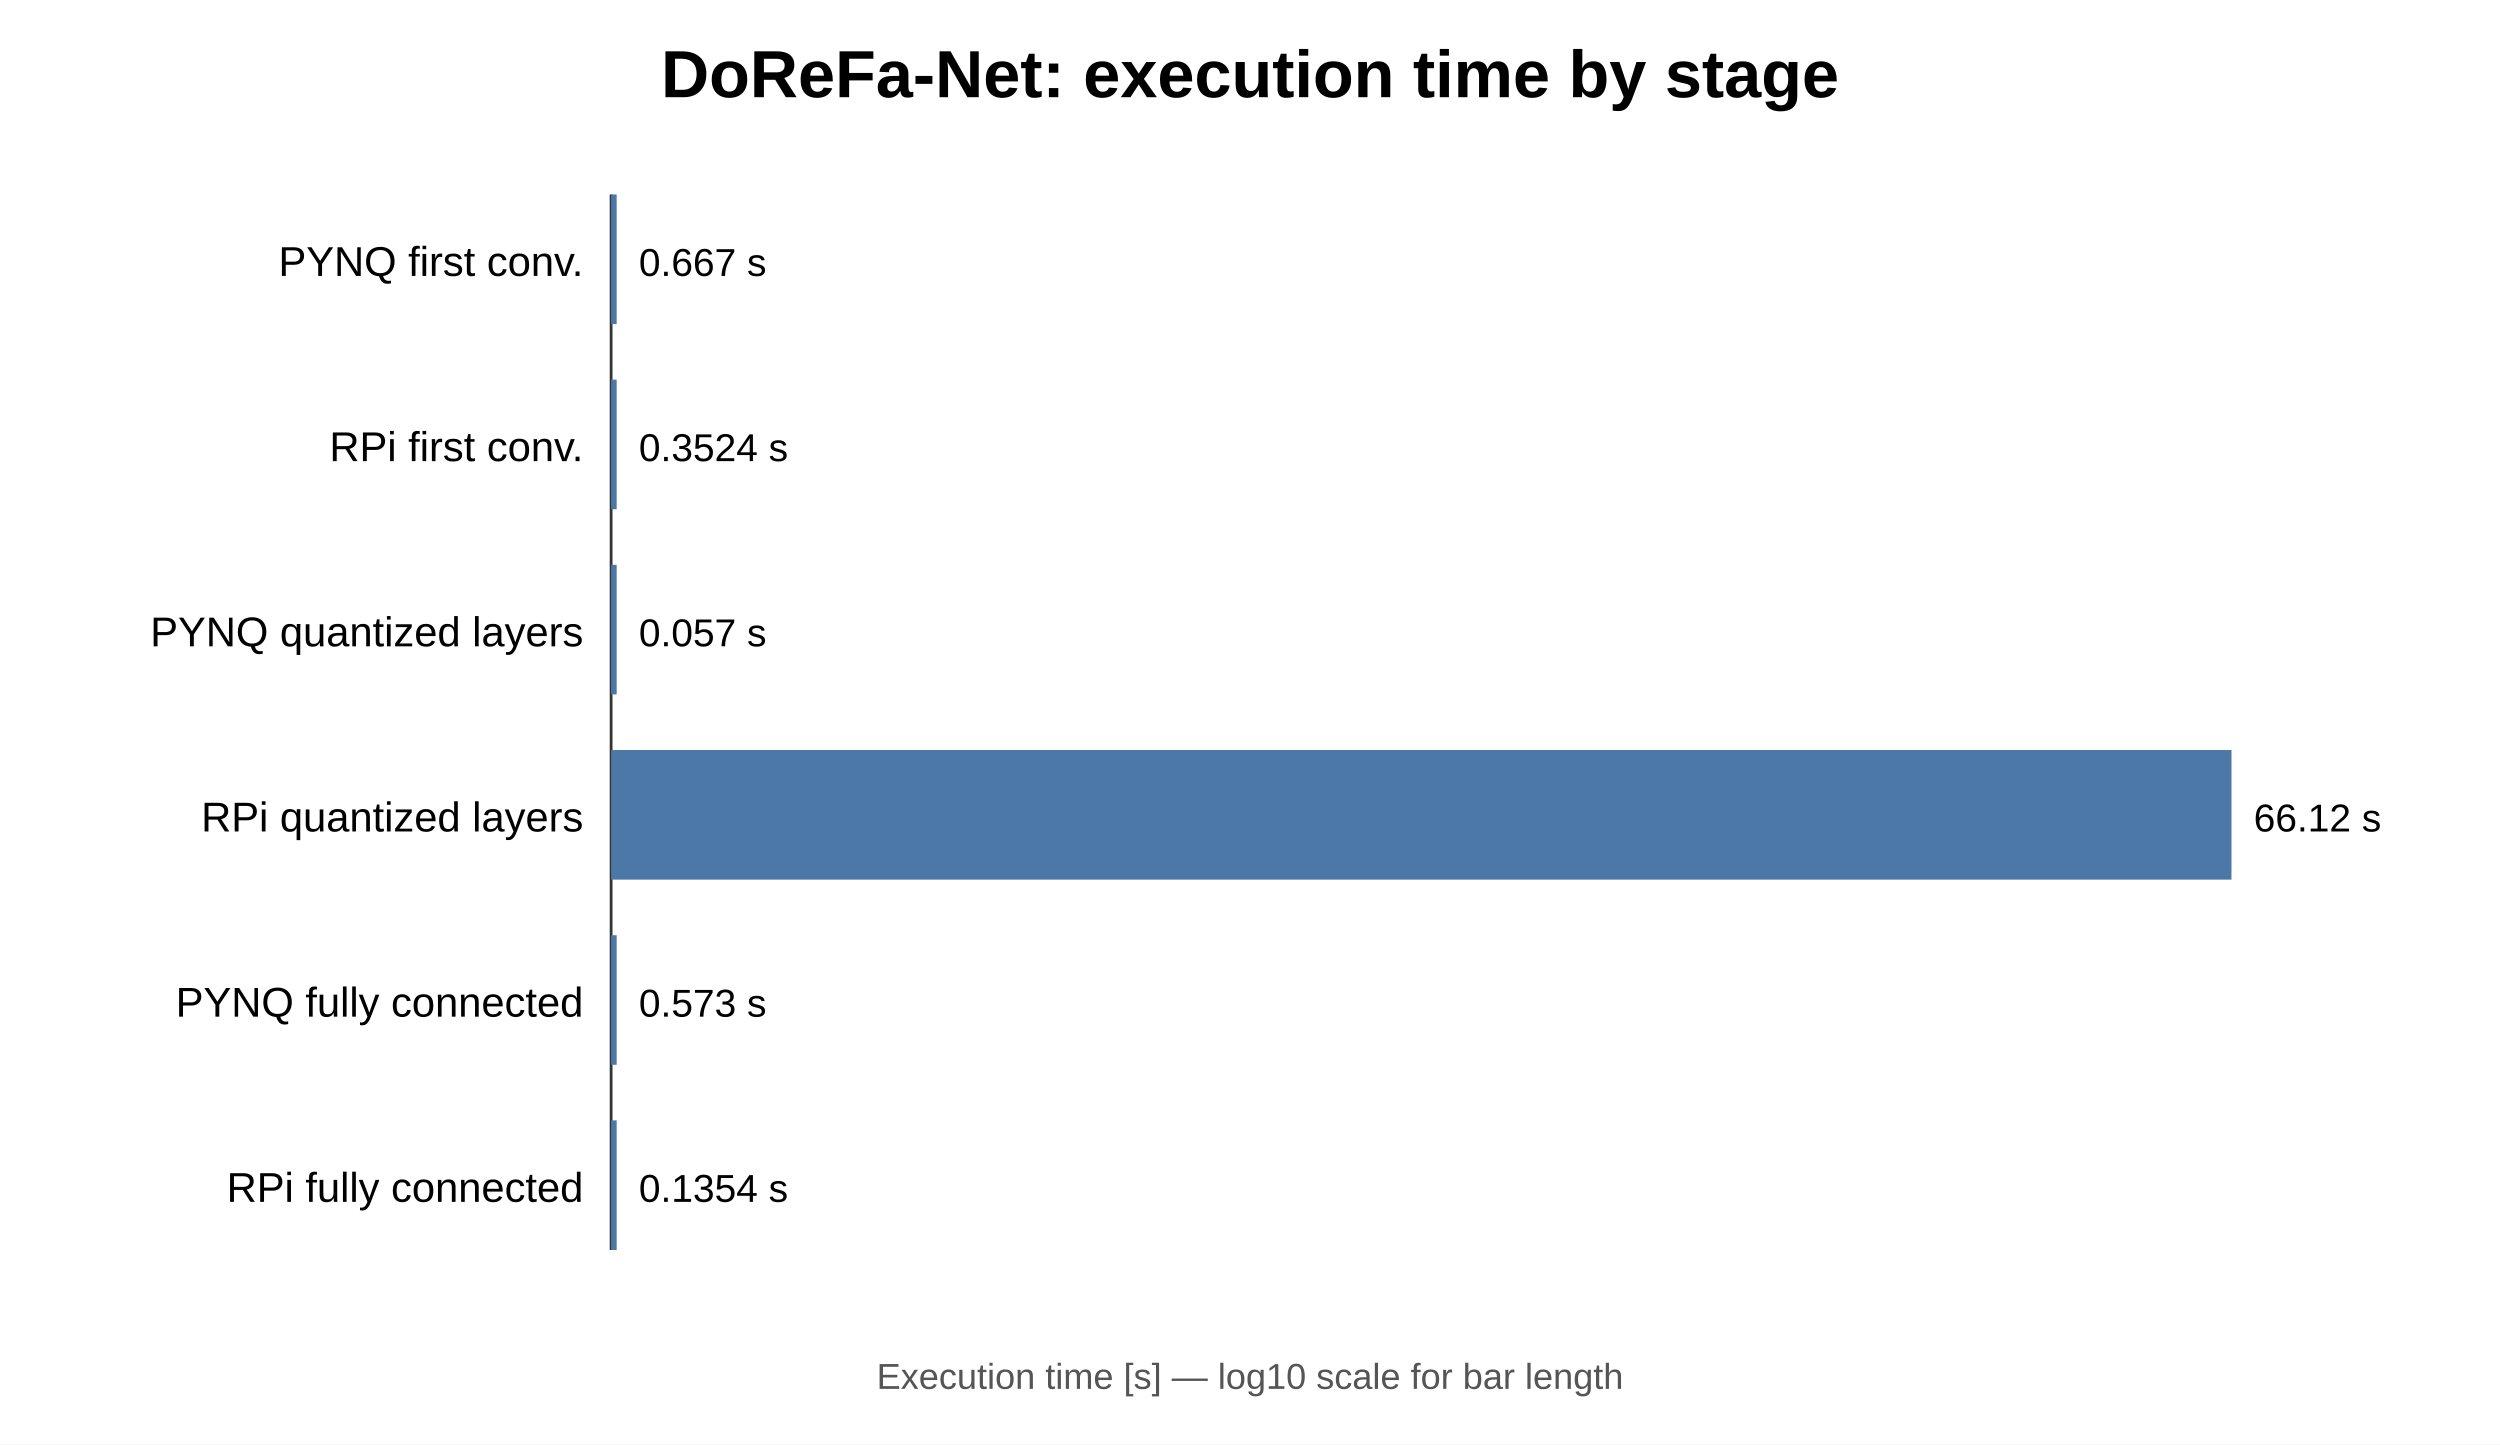
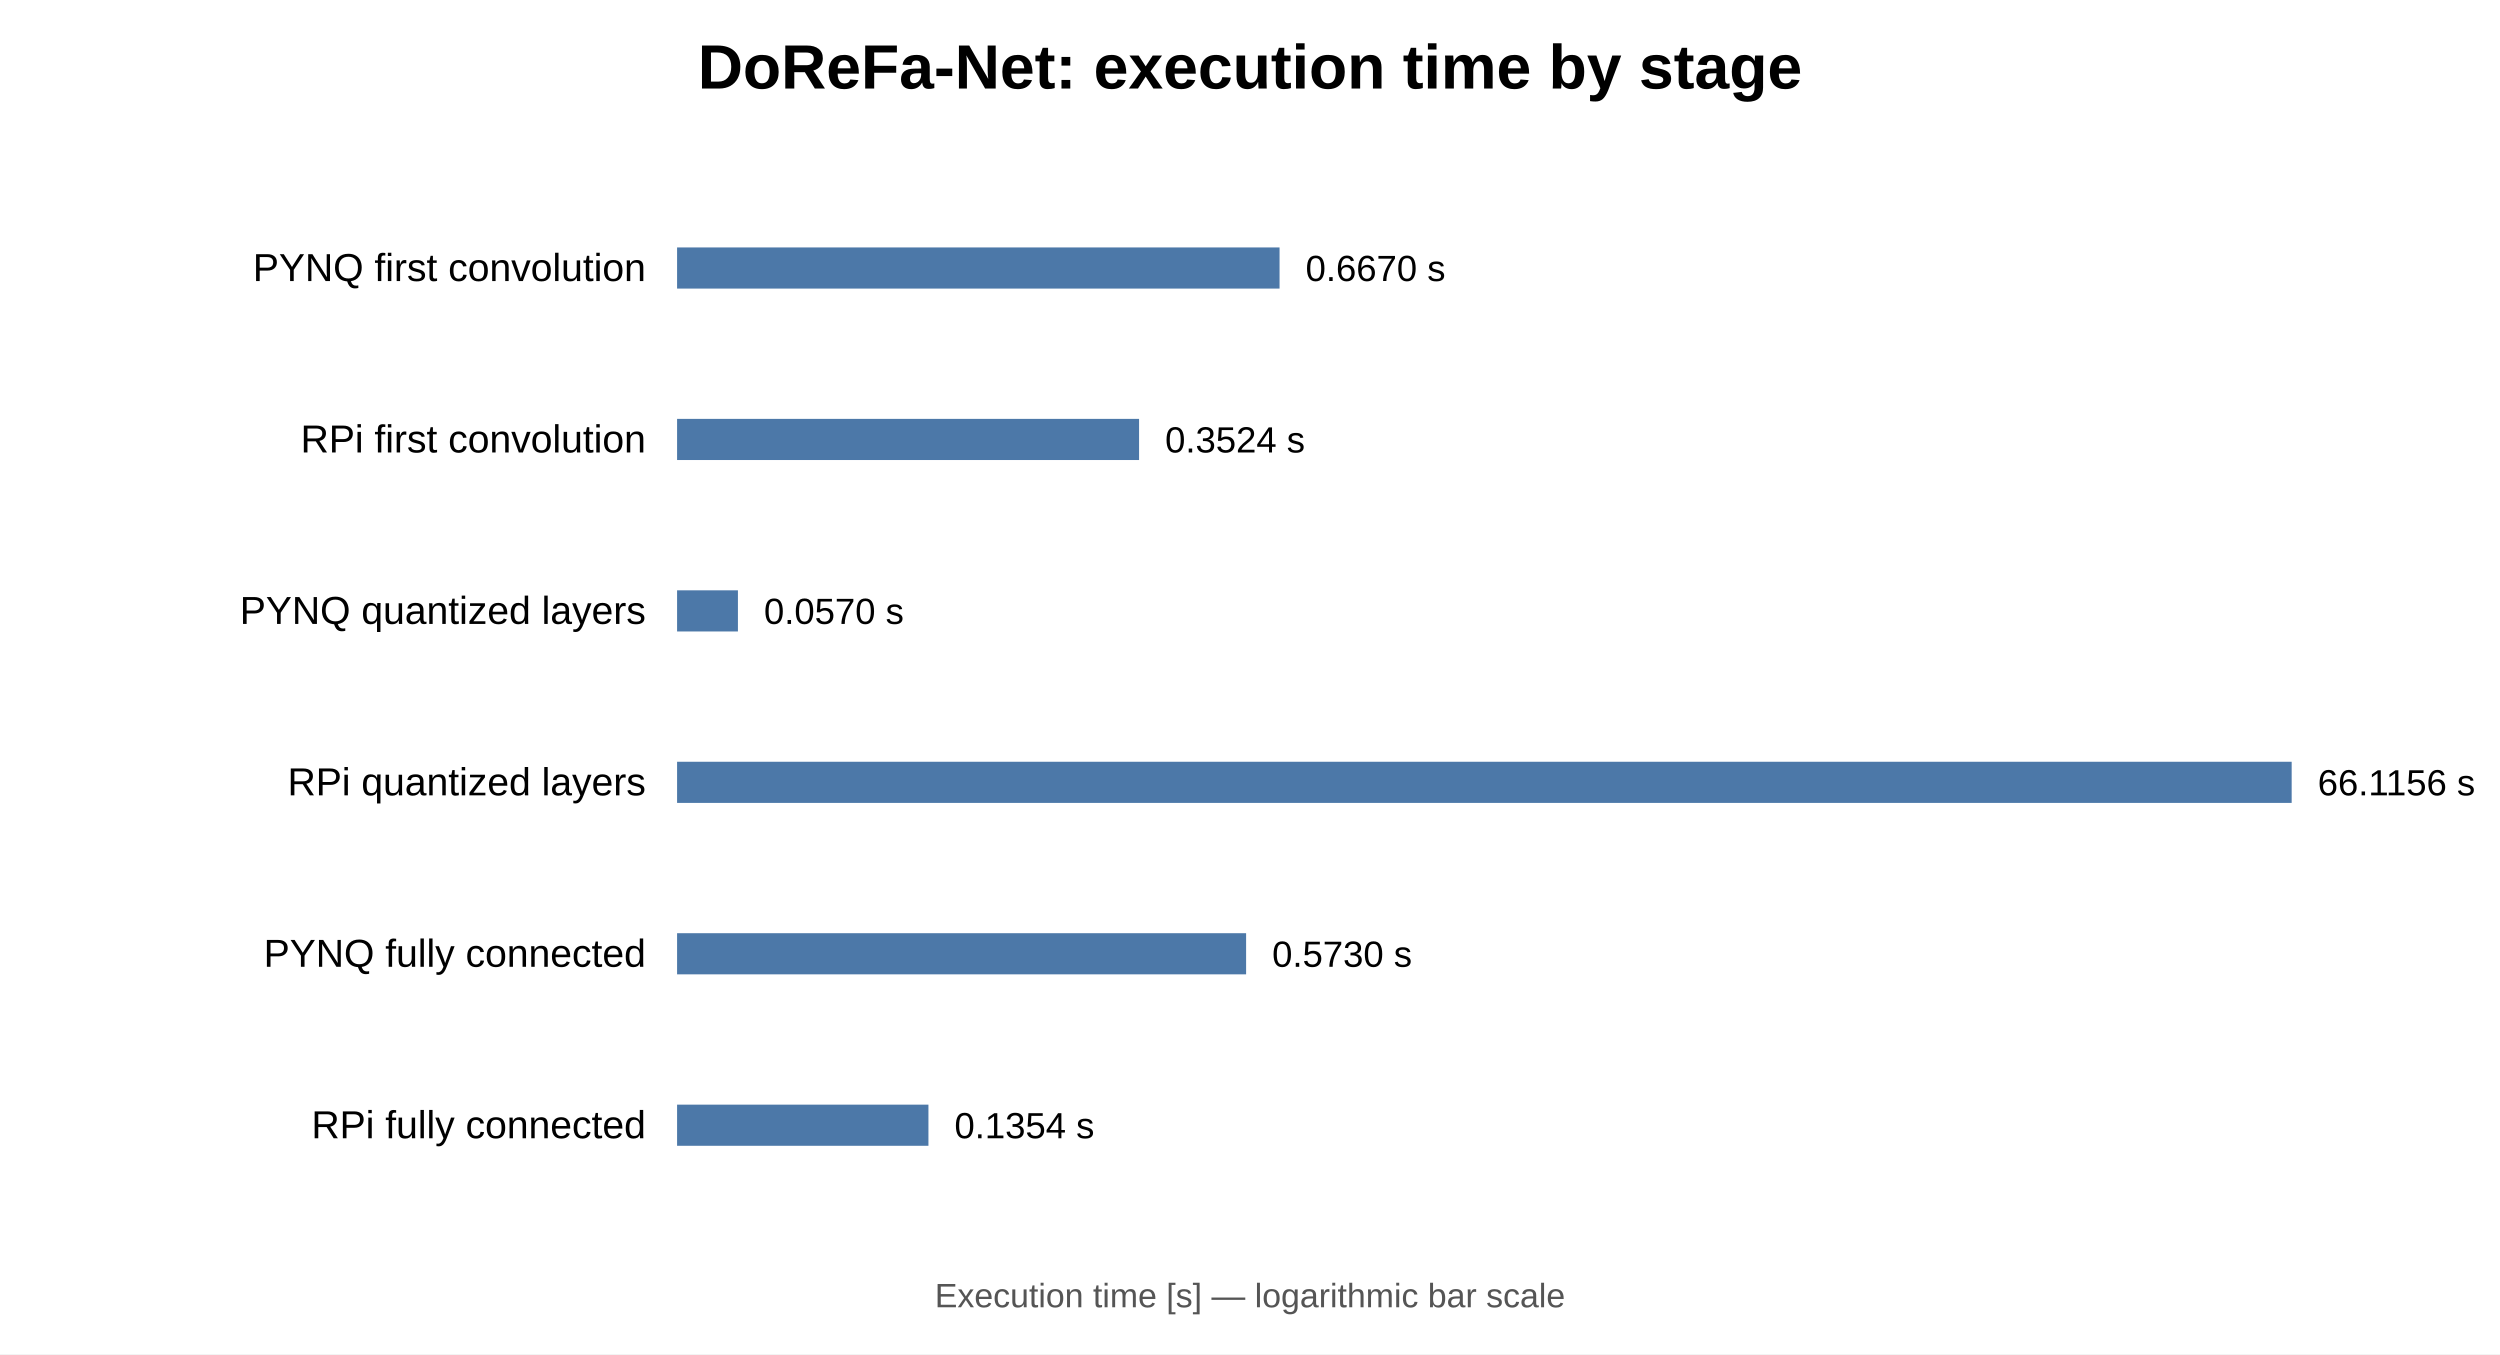
- <svg xmlns="http://www.w3.org/2000/svg" width="900" height="520" viewBox="0 0 900 520">
+ <svg xmlns="http://www.w3.org/2000/svg" width="960" height="520" viewBox="0 0 960 520">
  <rect width="100%" height="100%" fill="white" />
-   <text x="450.0" y="35" text-anchor="middle" font-family="Arial" font-size="24" font-weight="bold">DoReFa-Net: execution time by stage</text>
-   <line x1="220" y1="70" x2="220" y2="450" stroke="#333" />
-   <text x="210" y="99.333" text-anchor="end" font-family="Arial" font-size="15">PYNQ first conv.</text>
-   <rect x="220" y="70.0" width="2" height="46.667" fill="#4c78a8" />
-   <text x="230" y="99.333" font-family="Arial" font-size="14">0.667 s</text>
-   <text x="210" y="166.0" text-anchor="end" font-family="Arial" font-size="15">RPi first conv.</text>
-   <rect x="220" y="136.667" width="2" height="46.667" fill="#4c78a8" />
-   <text x="230" y="166.0" font-family="Arial" font-size="14">0.3524 s</text>
-   <text x="210" y="232.667" text-anchor="end" font-family="Arial" font-size="15">PYNQ quantized layers</text>
-   <rect x="220" y="203.333" width="2" height="46.667" fill="#4c78a8" />
-   <text x="230" y="232.667" font-family="Arial" font-size="14">0.057 s</text>
-   <text x="210" y="299.333" text-anchor="end" font-family="Arial" font-size="15">RPi quantized layers</text>
-   <rect x="220" y="270.0" width="583.333" height="46.667" fill="#4c78a8" />
-   <text x="811.333" y="299.333" font-family="Arial" font-size="14">66.12 s</text>
-   <text x="210" y="366" text-anchor="end" font-family="Arial" font-size="15">PYNQ fully connected</text>
-   <rect x="220" y="336.667" width="2" height="46.667" fill="#4c78a8" />
-   <text x="230" y="366" font-family="Arial" font-size="14">0.573 s</text>
-   <text x="210" y="432.667" text-anchor="end" font-family="Arial" font-size="15">RPi fully connected</text>
-   <rect x="220" y="403.333" width="2" height="46.667" fill="#4c78a8" />
-   <text x="230" y="432.667" font-family="Arial" font-size="14">0.1354 s</text>
-   <text x="450.0" y="500" text-anchor="middle" font-family="Arial" font-size="13" fill="#555">Execution time [s] — log10 scale for bar length</text>
+   <text x="480.0" y="34" text-anchor="middle" font-family="Arial" font-size="24" font-weight="bold">DoReFa-Net: execution time by stage</text>
+   <text x="248" y="107.917" text-anchor="end" font-family="Arial" font-size="15">PYNQ first convolution</text>
+   <rect x="260" y="95.017" width="231.349" height="15.8" fill="#4c78a8" />
+   <text x="501.349" y="107.917" font-family="Arial" font-size="14">0.6670 s</text>
+   <text x="248" y="173.75" text-anchor="end" font-family="Arial" font-size="15">RPi first convolution</text>
+   <rect x="260" y="160.85" width="177.401" height="15.8" fill="#4c78a8" />
+   <text x="447.401" y="173.75" font-family="Arial" font-size="14">0.3524 s</text>
+   <text x="248" y="239.583" text-anchor="end" font-family="Arial" font-size="15">PYNQ quantized layers</text>
+   <rect x="260" y="226.683" width="23.364" height="15.8" fill="#4c78a8" />
+   <text x="293.364" y="239.583" font-family="Arial" font-size="14">0.0570 s</text>
+   <text x="248" y="305.417" text-anchor="end" font-family="Arial" font-size="15">RPi quantized layers</text>
+   <rect x="260" y="292.517" width="620.0" height="15.8" fill="#4c78a8" />
+   <text x="890.0" y="305.417" font-family="Arial" font-size="14">66.1156 s</text>
+   <text x="248" y="371.25" text-anchor="end" font-family="Arial" font-size="15">PYNQ fully connected</text>
+   <rect x="260" y="358.35" width="218.505" height="15.8" fill="#4c78a8" />
+   <text x="488.505" y="371.25" font-family="Arial" font-size="14">0.5730 s</text>
+   <text x="248" y="437.083" text-anchor="end" font-family="Arial" font-size="15">RPi fully connected</text>
+   <rect x="260" y="424.183" width="96.52" height="15.8" fill="#4c78a8" />
+   <text x="366.52" y="437.083" font-family="Arial" font-size="14">0.1354 s</text>
+   <text x="480.0" y="502" text-anchor="middle" font-family="Arial" font-size="13" fill="#555">Execution time [s] — logarithmic bar scale</text>
</svg>
